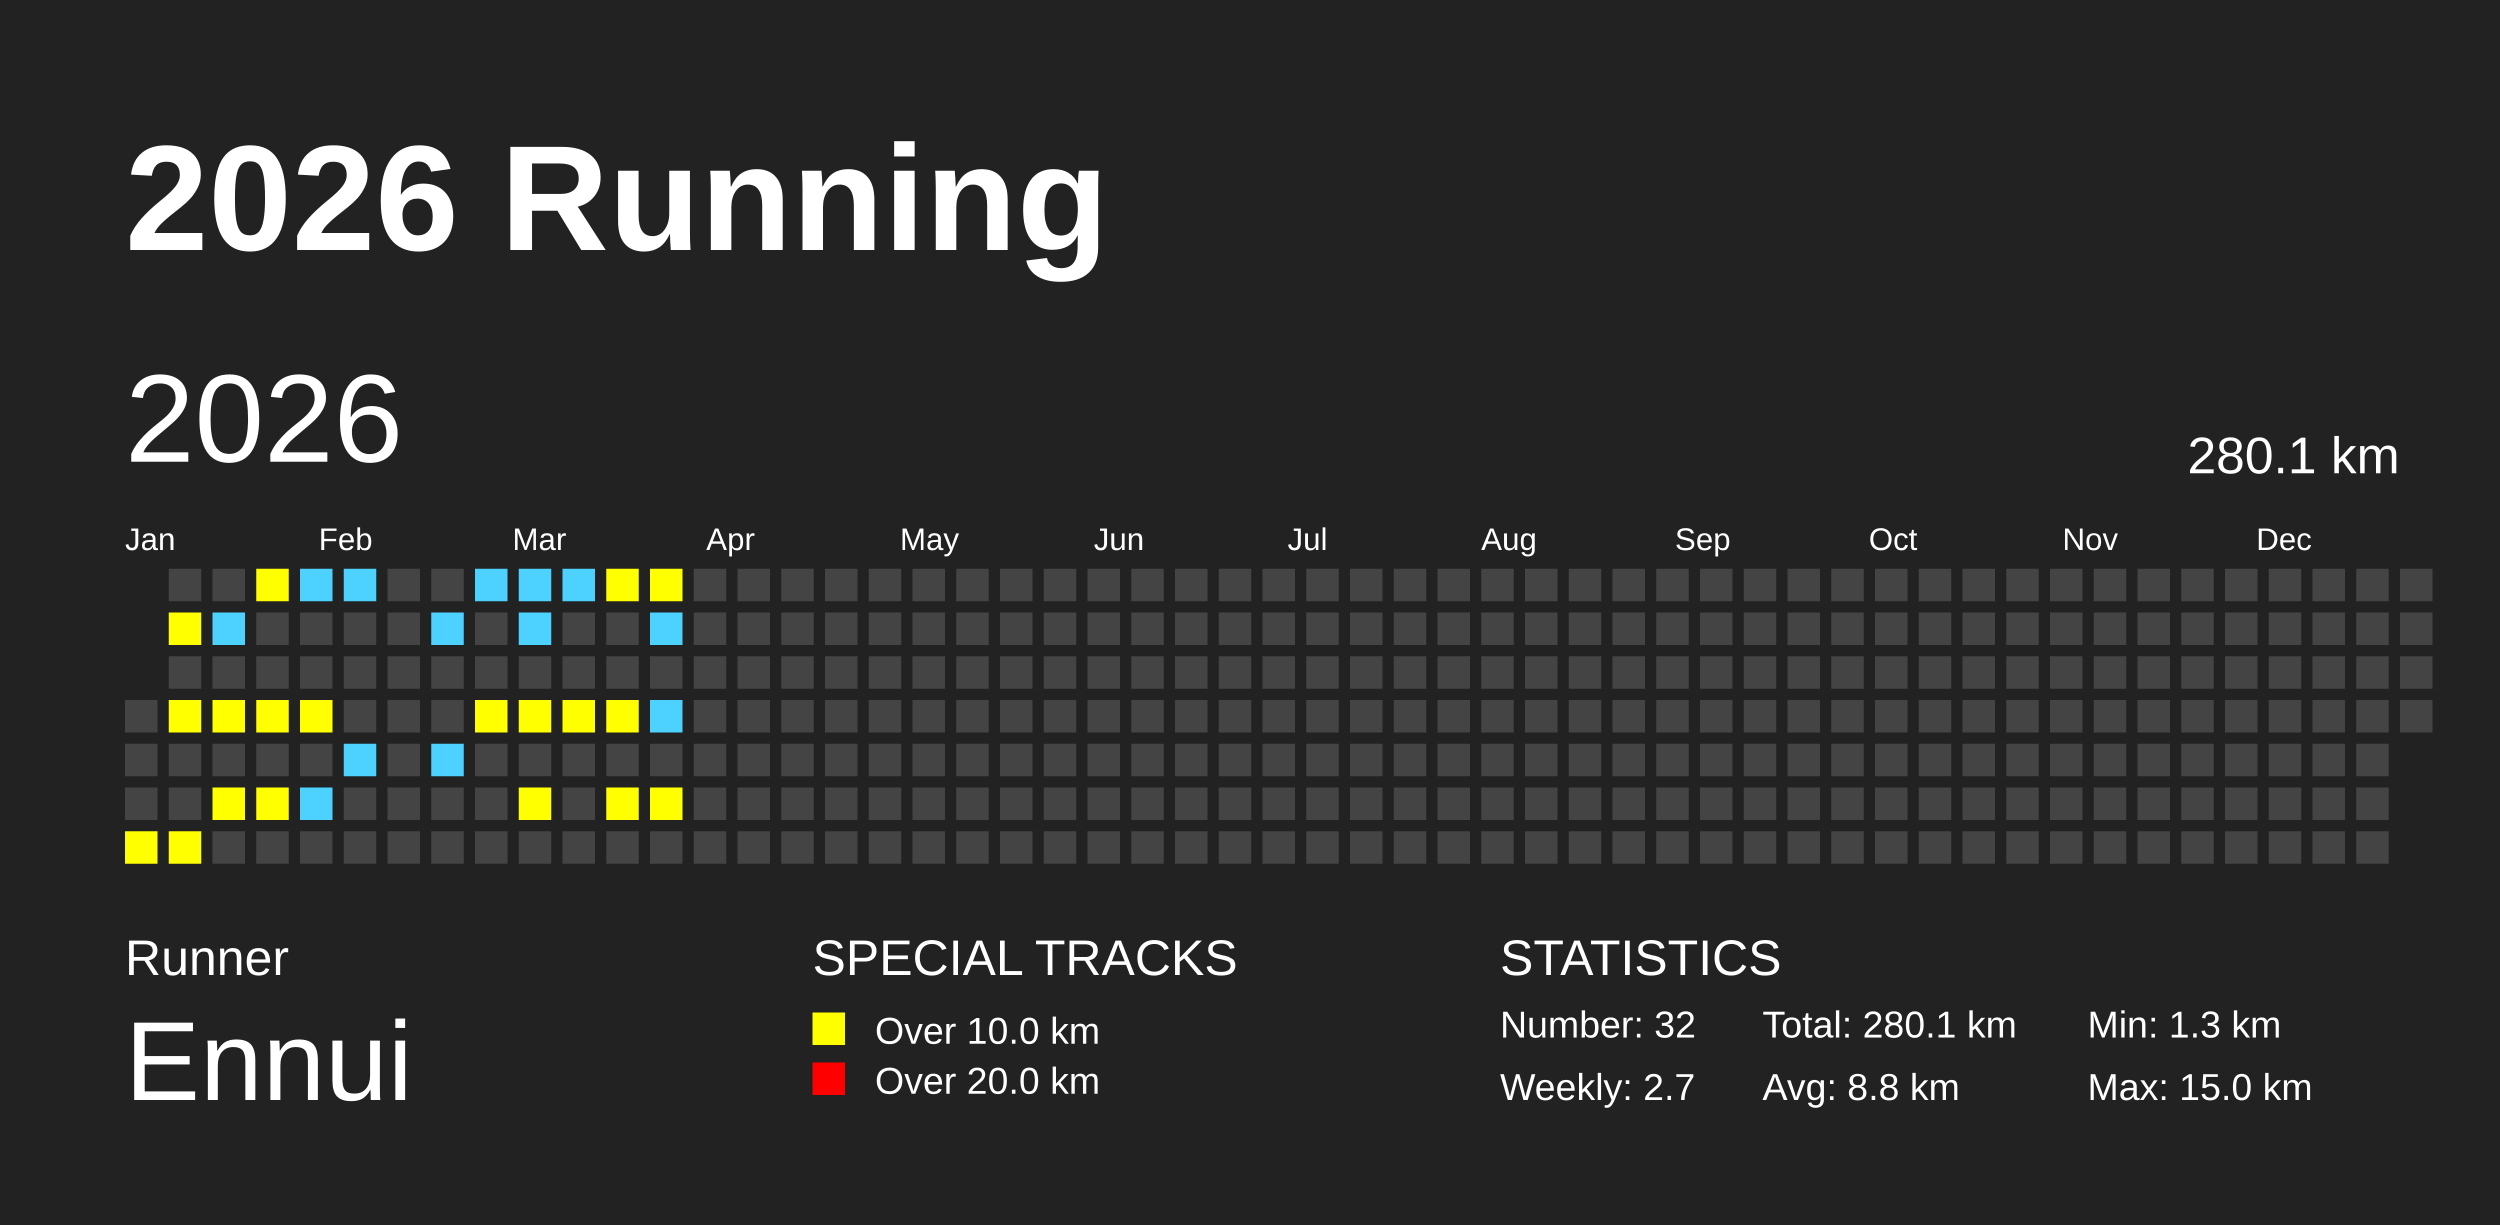
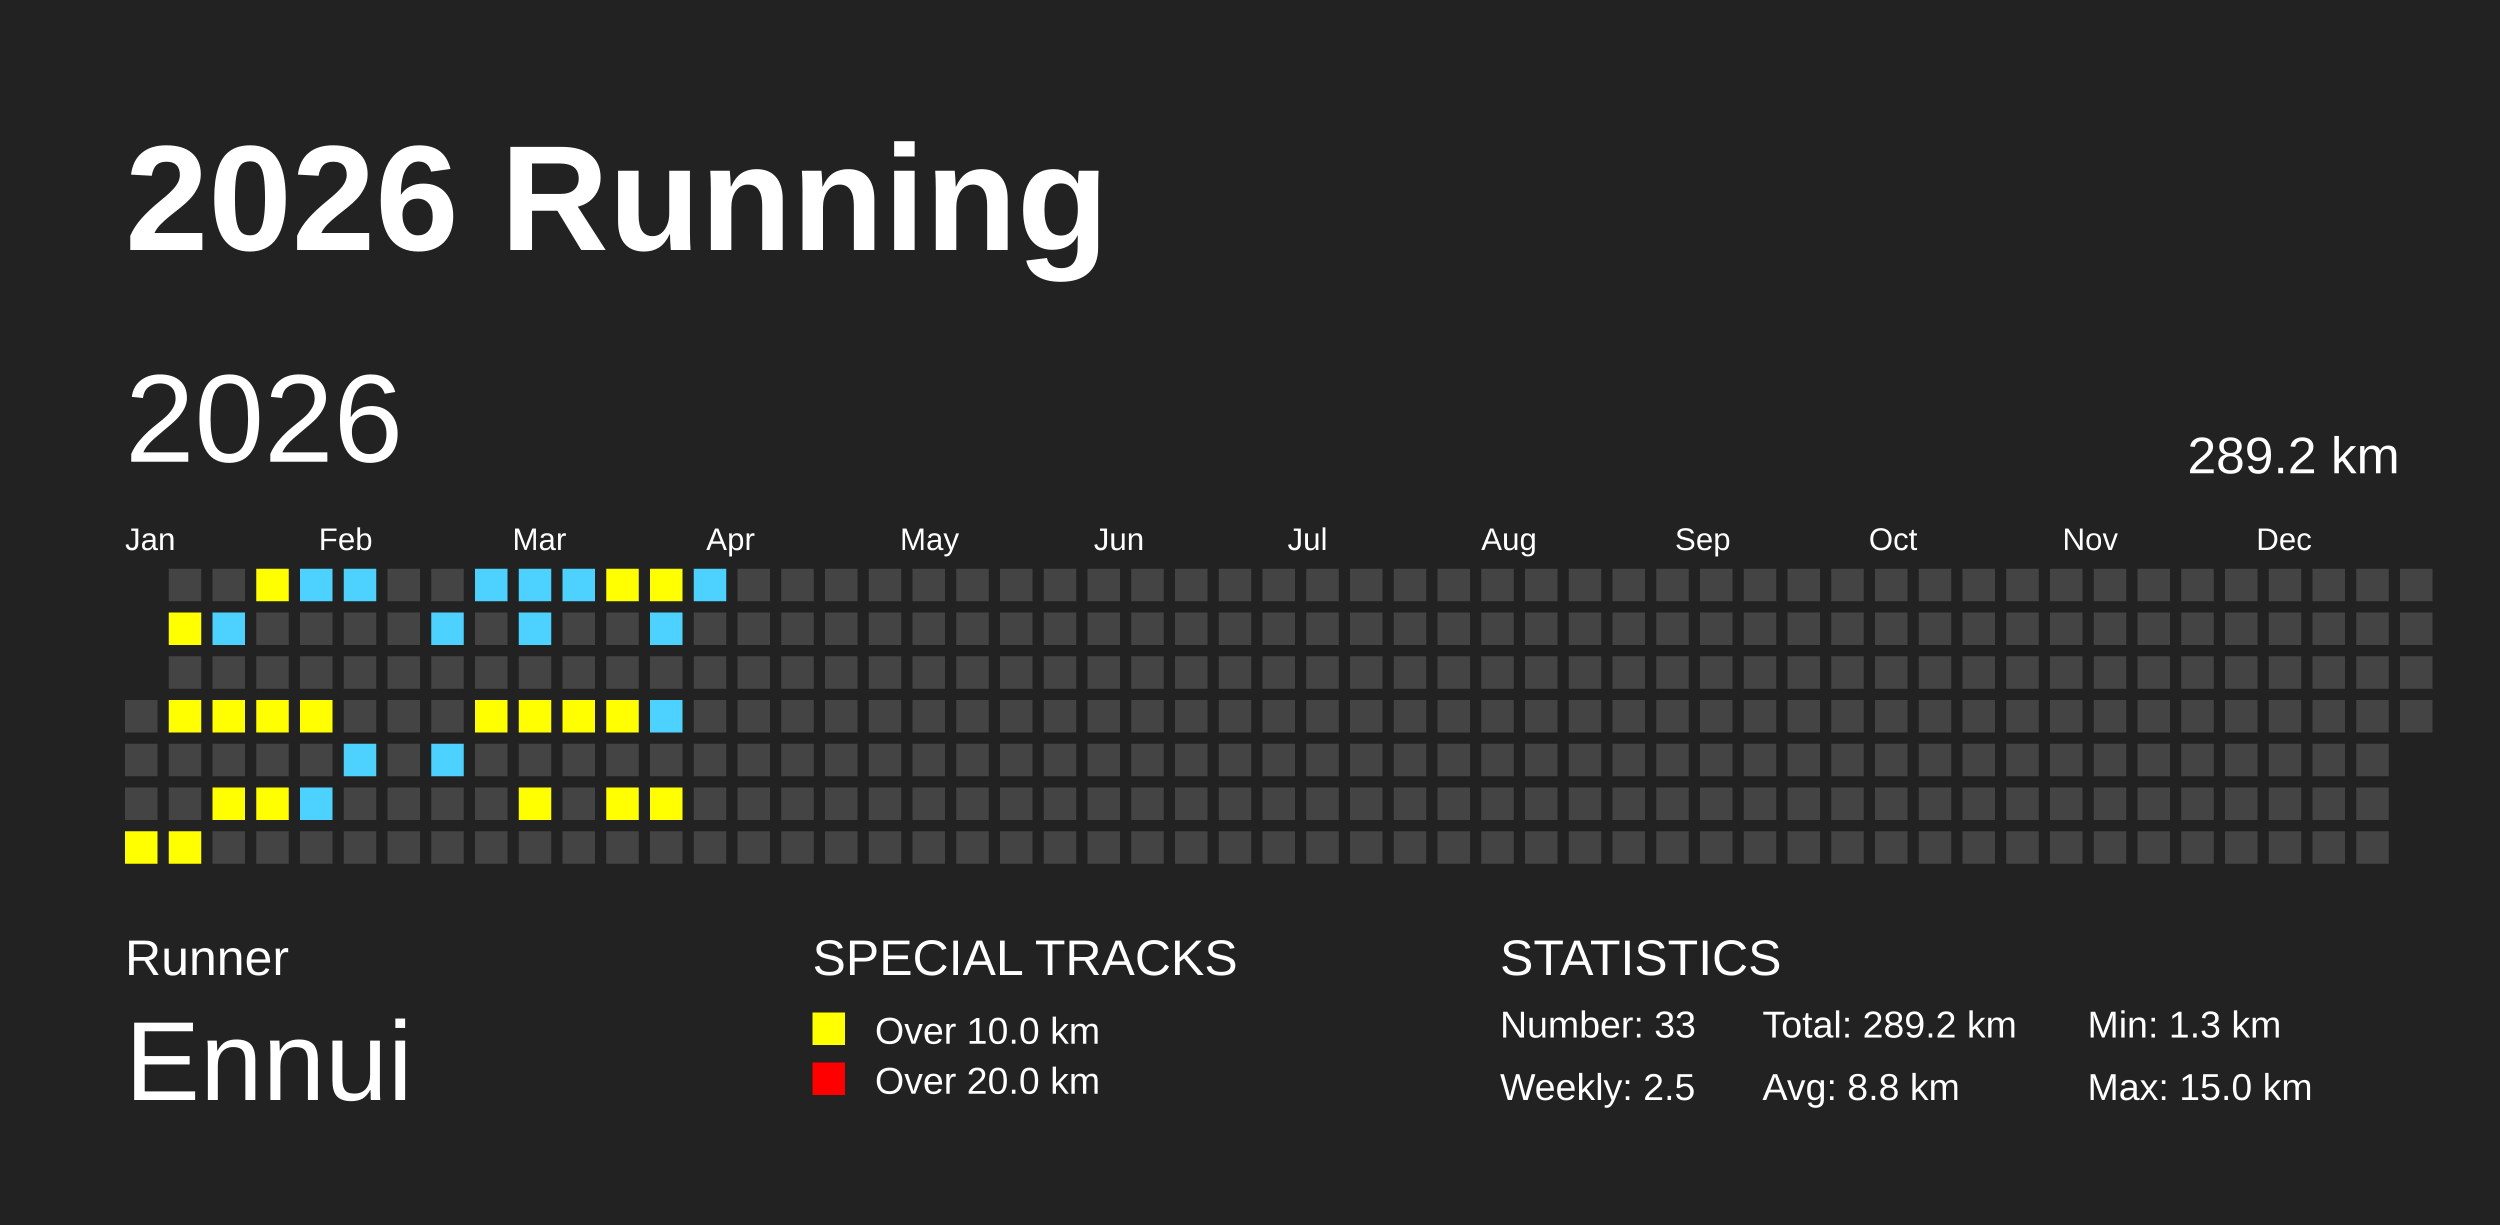
<svg xmlns="http://www.w3.org/2000/svg" baseProfile="full" height="98mm" version="1.1" viewBox="0,0,200,98" width="200mm">
  <defs />
  <rect fill="#222222" height="98" width="200" x="0" y="0" />
  <text fill="#FFFFFF" style="font-size:12px; font-family:Arial; font-weight:bold;" x="10" y="20">2026 Running</text>
  <text fill="#FFFFFF" style="font-size:4px; font-family:Arial" x="10" y="78">Runner</text>
  <text fill="#FFFFFF" style="font-size:9px; font-family:Arial" x="10" y="88">Ennui</text>
  <text fill="#FFFFFF" style="font-size:4px; font-family:Arial" x="65" y="78">SPECIAL TRACKS</text>
  <rect fill="yellow" height="2.6" width="2.6" x="65" y="81" />
  <text fill="#FFFFFF" style="font-size:3px; font-family:Arial" x="70" y="83.5">Over 10.0 km</text>
  <rect fill="red" height="2.6" width="2.6" x="65" y="85" />
  <text fill="#FFFFFF" style="font-size:3px; font-family:Arial" x="70" y="87.5">Over 20.0 km</text>
  <text fill="#FFFFFF" style="font-size:4px; font-family:Arial" x="120" y="78">STATISTICS</text>
-   <text fill="#FFFFFF" style="font-size:3px; font-family:Arial" x="120" y="83">Number: 32</text>
-   <text fill="#FFFFFF" style="font-size:3px; font-family:Arial" x="120" y="88">Weekly: 2.7</text>
-   <text fill="#FFFFFF" style="font-size:3px; font-family:Arial" x="141" y="83">Total: 280.1 km</text>
+   <text fill="#FFFFFF" style="font-size:3px; font-family:Arial" x="120" y="83">Number: 33</text>
+   <text fill="#FFFFFF" style="font-size:3px; font-family:Arial" x="120" y="88">Weekly: 2.5</text>
+   <text fill="#FFFFFF" style="font-size:3px; font-family:Arial" x="141" y="83">Total: 289.2 km</text>
  <text fill="#FFFFFF" style="font-size:3px; font-family:Arial" x="141" y="88">Avg: 8.8 km</text>
  <text fill="#FFFFFF" style="font-size:3px; font-family:Arial" x="167" y="83">Min: 1.3 km</text>
  <text fill="#FFFFFF" style="font-size:3px; font-family:Arial" x="167" y="88">Max: 15.0 km</text>
  <text dominant-baseline="hanging" fill="#FFFFFF" style="font-size:10.0px; font-family:Arial;" x="10" y="30">2026</text>
-   <text dominant-baseline="hanging" fill="#FFFFFF" style="font-size:4.125px; font-family:Arial;" x="175" y="35">280.1 km</text>
+   <text dominant-baseline="hanging" fill="#FFFFFF" style="font-size:4.125px; font-family:Arial;" x="175" y="35">289.2 km</text>
  <text fill="#FFFFFF" style="font-size:2.5px; font-family:Arial" x="10.0" y="44">Jan</text>
  <text fill="#FFFFFF" style="font-size:2.5px; font-family:Arial" x="25.5" y="44">Feb</text>
  <text fill="#FFFFFF" style="font-size:2.5px; font-family:Arial" x="41.0" y="44">Mar</text>
  <text fill="#FFFFFF" style="font-size:2.5px; font-family:Arial" x="56.5" y="44">Apr</text>
  <text fill="#FFFFFF" style="font-size:2.5px; font-family:Arial" x="72.0" y="44">May</text>
  <text fill="#FFFFFF" style="font-size:2.5px; font-family:Arial" x="87.5" y="44">Jun</text>
  <text fill="#FFFFFF" style="font-size:2.5px; font-family:Arial" x="103.0" y="44">Jul</text>
  <text fill="#FFFFFF" style="font-size:2.5px; font-family:Arial" x="118.5" y="44">Aug</text>
  <text fill="#FFFFFF" style="font-size:2.5px; font-family:Arial" x="134.0" y="44">Sep</text>
  <text fill="#FFFFFF" style="font-size:2.5px; font-family:Arial" x="149.5" y="44">Oct</text>
  <text fill="#FFFFFF" style="font-size:2.5px; font-family:Arial" x="165.0" y="44">Nov</text>
  <text fill="#FFFFFF" style="font-size:2.5px; font-family:Arial" x="180.5" y="44">Dec</text>
  <rect fill="#444444" height="2.6" width="2.6" x="10.0" y="56.0" />
  <rect fill="#444444" height="2.6" width="2.6" x="10.0" y="59.5" />
  <rect fill="#444444" height="2.6" width="2.6" x="10.0" y="63.0" />
  <rect fill="yellow" height="2.6" width="2.6" x="10.0" y="66.5" />
  <rect fill="#444444" height="2.6" width="2.6" x="13.5" y="45.5" />
  <rect fill="yellow" height="2.6" width="2.6" x="13.5" y="49.0" />
  <rect fill="#444444" height="2.6" width="2.6" x="13.5" y="52.5" />
  <rect fill="yellow" height="2.6" width="2.6" x="13.5" y="56.0" />
  <rect fill="#444444" height="2.6" width="2.6" x="13.5" y="59.5" />
  <rect fill="#444444" height="2.6" width="2.6" x="13.5" y="63.0" />
  <rect fill="yellow" height="2.6" width="2.6" x="13.5" y="66.5" />
  <rect fill="#444444" height="2.6" width="2.6" x="17.0" y="45.5" />
  <rect fill="#4DD2FF" height="2.6" width="2.6" x="17.0" y="49.0" />
  <rect fill="#444444" height="2.6" width="2.6" x="17.0" y="52.5" />
  <rect fill="yellow" height="2.6" width="2.6" x="17.0" y="56.0" />
  <rect fill="#444444" height="2.6" width="2.6" x="17.0" y="59.5" />
  <rect fill="yellow" height="2.6" width="2.6" x="17.0" y="63.0" />
  <rect fill="#444444" height="2.6" width="2.6" x="17.0" y="66.5" />
  <rect fill="yellow" height="2.6" width="2.6" x="20.5" y="45.5" />
  <rect fill="#444444" height="2.6" width="2.6" x="20.5" y="49.0" />
  <rect fill="#444444" height="2.6" width="2.6" x="20.5" y="52.5" />
  <rect fill="yellow" height="2.6" width="2.6" x="20.5" y="56.0" />
  <rect fill="#444444" height="2.6" width="2.6" x="20.5" y="59.5" />
  <rect fill="yellow" height="2.6" width="2.6" x="20.5" y="63.0" />
  <rect fill="#444444" height="2.6" width="2.6" x="20.5" y="66.5" />
  <rect fill="#4DD2FF" height="2.6" width="2.6" x="24.0" y="45.5" />
  <rect fill="#444444" height="2.6" width="2.6" x="24.0" y="49.0" />
  <rect fill="#444444" height="2.6" width="2.6" x="24.0" y="52.5" />
  <rect fill="yellow" height="2.6" width="2.6" x="24.0" y="56.0" />
  <rect fill="#444444" height="2.6" width="2.6" x="24.0" y="59.5" />
  <rect fill="#4DD2FF" height="2.6" width="2.6" x="24.0" y="63.0" />
  <rect fill="#444444" height="2.6" width="2.6" x="24.0" y="66.5" />
  <rect fill="#4DD2FF" height="2.6" width="2.6" x="27.5" y="45.5" />
  <rect fill="#444444" height="2.6" width="2.6" x="27.5" y="49.0" />
  <rect fill="#444444" height="2.6" width="2.6" x="27.5" y="52.5" />
  <rect fill="#444444" height="2.6" width="2.6" x="27.5" y="56.0" />
  <rect fill="#4DD2FF" height="2.6" width="2.6" x="27.5" y="59.5" />
  <rect fill="#444444" height="2.6" width="2.6" x="27.5" y="63.0" />
  <rect fill="#444444" height="2.6" width="2.6" x="27.5" y="66.5" />
  <rect fill="#444444" height="2.6" width="2.6" x="31.0" y="45.5" />
  <rect fill="#444444" height="2.6" width="2.6" x="31.0" y="49.0" />
  <rect fill="#444444" height="2.6" width="2.6" x="31.0" y="52.5" />
  <rect fill="#444444" height="2.6" width="2.6" x="31.0" y="56.0" />
  <rect fill="#444444" height="2.6" width="2.6" x="31.0" y="59.5" />
  <rect fill="#444444" height="2.6" width="2.6" x="31.0" y="63.0" />
  <rect fill="#444444" height="2.6" width="2.6" x="31.0" y="66.5" />
  <rect fill="#444444" height="2.6" width="2.6" x="34.5" y="45.5" />
  <rect fill="#4DD2FF" height="2.6" width="2.6" x="34.5" y="49.0" />
  <rect fill="#444444" height="2.6" width="2.6" x="34.5" y="52.5" />
  <rect fill="#444444" height="2.6" width="2.6" x="34.5" y="56.0" />
  <rect fill="#4DD2FF" height="2.6" width="2.6" x="34.5" y="59.5" />
  <rect fill="#444444" height="2.6" width="2.6" x="34.5" y="63.0" />
  <rect fill="#444444" height="2.6" width="2.6" x="34.5" y="66.5" />
  <rect fill="#4DD2FF" height="2.6" width="2.6" x="38.0" y="45.5" />
  <rect fill="#444444" height="2.6" width="2.6" x="38.0" y="49.0" />
  <rect fill="#444444" height="2.6" width="2.6" x="38.0" y="52.5" />
  <rect fill="yellow" height="2.6" width="2.6" x="38.0" y="56.0" />
  <rect fill="#444444" height="2.6" width="2.6" x="38.0" y="59.5" />
  <rect fill="#444444" height="2.6" width="2.6" x="38.0" y="63.0" />
  <rect fill="#444444" height="2.6" width="2.6" x="38.0" y="66.5" />
  <rect fill="#4DD2FF" height="2.6" width="2.6" x="41.5" y="45.5" />
  <rect fill="#4DD2FF" height="2.6" width="2.6" x="41.5" y="49.0" />
  <rect fill="#444444" height="2.6" width="2.6" x="41.5" y="52.5" />
  <rect fill="yellow" height="2.6" width="2.6" x="41.5" y="56.0" />
  <rect fill="#444444" height="2.6" width="2.6" x="41.5" y="59.5" />
  <rect fill="yellow" height="2.6" width="2.6" x="41.5" y="63.0" />
  <rect fill="#444444" height="2.6" width="2.6" x="41.5" y="66.5" />
  <rect fill="#4DD2FF" height="2.6" width="2.6" x="45.0" y="45.5" />
  <rect fill="#444444" height="2.6" width="2.6" x="45.0" y="49.0" />
  <rect fill="#444444" height="2.6" width="2.6" x="45.0" y="52.5" />
  <rect fill="yellow" height="2.6" width="2.6" x="45.0" y="56.0" />
  <rect fill="#444444" height="2.6" width="2.6" x="45.0" y="59.5" />
  <rect fill="#444444" height="2.6" width="2.6" x="45.0" y="63.0" />
  <rect fill="#444444" height="2.6" width="2.6" x="45.0" y="66.5" />
  <rect fill="yellow" height="2.6" width="2.6" x="48.5" y="45.5" />
  <rect fill="#444444" height="2.6" width="2.6" x="48.5" y="49.0" />
  <rect fill="#444444" height="2.6" width="2.6" x="48.5" y="52.5" />
  <rect fill="yellow" height="2.6" width="2.6" x="48.5" y="56.0" />
  <rect fill="#444444" height="2.6" width="2.6" x="48.5" y="59.5" />
  <rect fill="yellow" height="2.6" width="2.6" x="48.5" y="63.0" />
  <rect fill="#444444" height="2.6" width="2.6" x="48.5" y="66.5" />
  <rect fill="yellow" height="2.6" width="2.6" x="52.0" y="45.5" />
  <rect fill="#4DD2FF" height="2.6" width="2.6" x="52.0" y="49.0" />
  <rect fill="#444444" height="2.6" width="2.6" x="52.0" y="52.5" />
  <rect fill="#4DD2FF" height="2.6" width="2.6" x="52.0" y="56.0" />
  <rect fill="#444444" height="2.6" width="2.6" x="52.0" y="59.5" />
  <rect fill="yellow" height="2.6" width="2.6" x="52.0" y="63.0" />
  <rect fill="#444444" height="2.6" width="2.6" x="52.0" y="66.5" />
-   <rect fill="#444444" height="2.6" width="2.6" x="55.5" y="45.5" />
+   <rect fill="#4DD2FF" height="2.6" width="2.6" x="55.5" y="45.5" />
  <rect fill="#444444" height="2.6" width="2.6" x="55.5" y="49.0" />
  <rect fill="#444444" height="2.6" width="2.6" x="55.5" y="52.5" />
  <rect fill="#444444" height="2.6" width="2.6" x="55.5" y="56.0" />
  <rect fill="#444444" height="2.6" width="2.6" x="55.5" y="59.5" />
  <rect fill="#444444" height="2.6" width="2.6" x="55.5" y="63.0" />
  <rect fill="#444444" height="2.6" width="2.6" x="55.5" y="66.5" />
  <rect fill="#444444" height="2.6" width="2.6" x="59.0" y="45.5" />
  <rect fill="#444444" height="2.6" width="2.6" x="59.0" y="49.0" />
  <rect fill="#444444" height="2.6" width="2.6" x="59.0" y="52.5" />
  <rect fill="#444444" height="2.6" width="2.6" x="59.0" y="56.0" />
  <rect fill="#444444" height="2.6" width="2.6" x="59.0" y="59.5" />
  <rect fill="#444444" height="2.6" width="2.6" x="59.0" y="63.0" />
  <rect fill="#444444" height="2.6" width="2.6" x="59.0" y="66.5" />
  <rect fill="#444444" height="2.6" width="2.6" x="62.5" y="45.5" />
  <rect fill="#444444" height="2.6" width="2.6" x="62.5" y="49.0" />
  <rect fill="#444444" height="2.6" width="2.6" x="62.5" y="52.5" />
  <rect fill="#444444" height="2.6" width="2.6" x="62.5" y="56.0" />
  <rect fill="#444444" height="2.6" width="2.6" x="62.5" y="59.5" />
  <rect fill="#444444" height="2.6" width="2.6" x="62.5" y="63.0" />
  <rect fill="#444444" height="2.6" width="2.6" x="62.5" y="66.5" />
  <rect fill="#444444" height="2.6" width="2.6" x="66.0" y="45.5" />
  <rect fill="#444444" height="2.6" width="2.6" x="66.0" y="49.0" />
  <rect fill="#444444" height="2.6" width="2.6" x="66.0" y="52.5" />
  <rect fill="#444444" height="2.6" width="2.6" x="66.0" y="56.0" />
  <rect fill="#444444" height="2.6" width="2.6" x="66.0" y="59.5" />
  <rect fill="#444444" height="2.6" width="2.6" x="66.0" y="63.0" />
  <rect fill="#444444" height="2.6" width="2.6" x="66.0" y="66.5" />
  <rect fill="#444444" height="2.6" width="2.6" x="69.5" y="45.5" />
  <rect fill="#444444" height="2.6" width="2.6" x="69.5" y="49.0" />
  <rect fill="#444444" height="2.6" width="2.6" x="69.5" y="52.5" />
  <rect fill="#444444" height="2.6" width="2.6" x="69.5" y="56.0" />
  <rect fill="#444444" height="2.6" width="2.6" x="69.5" y="59.5" />
  <rect fill="#444444" height="2.6" width="2.6" x="69.5" y="63.0" />
  <rect fill="#444444" height="2.6" width="2.6" x="69.5" y="66.5" />
  <rect fill="#444444" height="2.6" width="2.6" x="73.0" y="45.5" />
  <rect fill="#444444" height="2.6" width="2.6" x="73.0" y="49.0" />
  <rect fill="#444444" height="2.6" width="2.6" x="73.0" y="52.5" />
  <rect fill="#444444" height="2.6" width="2.6" x="73.0" y="56.0" />
  <rect fill="#444444" height="2.6" width="2.6" x="73.0" y="59.5" />
  <rect fill="#444444" height="2.6" width="2.6" x="73.0" y="63.0" />
  <rect fill="#444444" height="2.6" width="2.6" x="73.0" y="66.5" />
  <rect fill="#444444" height="2.6" width="2.6" x="76.5" y="45.5" />
  <rect fill="#444444" height="2.6" width="2.6" x="76.5" y="49.0" />
  <rect fill="#444444" height="2.6" width="2.6" x="76.5" y="52.5" />
  <rect fill="#444444" height="2.6" width="2.6" x="76.5" y="56.0" />
  <rect fill="#444444" height="2.6" width="2.6" x="76.5" y="59.5" />
  <rect fill="#444444" height="2.6" width="2.6" x="76.5" y="63.0" />
  <rect fill="#444444" height="2.6" width="2.6" x="76.5" y="66.5" />
  <rect fill="#444444" height="2.6" width="2.6" x="80.0" y="45.5" />
  <rect fill="#444444" height="2.6" width="2.6" x="80.0" y="49.0" />
  <rect fill="#444444" height="2.6" width="2.6" x="80.0" y="52.5" />
  <rect fill="#444444" height="2.6" width="2.6" x="80.0" y="56.0" />
  <rect fill="#444444" height="2.6" width="2.6" x="80.0" y="59.5" />
  <rect fill="#444444" height="2.6" width="2.6" x="80.0" y="63.0" />
  <rect fill="#444444" height="2.6" width="2.6" x="80.0" y="66.5" />
  <rect fill="#444444" height="2.6" width="2.6" x="83.5" y="45.5" />
  <rect fill="#444444" height="2.6" width="2.6" x="83.5" y="49.0" />
  <rect fill="#444444" height="2.6" width="2.6" x="83.5" y="52.5" />
  <rect fill="#444444" height="2.6" width="2.6" x="83.5" y="56.0" />
  <rect fill="#444444" height="2.6" width="2.6" x="83.5" y="59.5" />
  <rect fill="#444444" height="2.6" width="2.6" x="83.5" y="63.0" />
  <rect fill="#444444" height="2.6" width="2.6" x="83.5" y="66.5" />
  <rect fill="#444444" height="2.6" width="2.6" x="87.0" y="45.5" />
  <rect fill="#444444" height="2.6" width="2.6" x="87.0" y="49.0" />
  <rect fill="#444444" height="2.6" width="2.6" x="87.0" y="52.5" />
  <rect fill="#444444" height="2.6" width="2.6" x="87.0" y="56.0" />
  <rect fill="#444444" height="2.6" width="2.6" x="87.0" y="59.5" />
  <rect fill="#444444" height="2.6" width="2.6" x="87.0" y="63.0" />
  <rect fill="#444444" height="2.6" width="2.6" x="87.0" y="66.5" />
  <rect fill="#444444" height="2.6" width="2.6" x="90.5" y="45.5" />
  <rect fill="#444444" height="2.6" width="2.6" x="90.5" y="49.0" />
  <rect fill="#444444" height="2.6" width="2.6" x="90.5" y="52.5" />
  <rect fill="#444444" height="2.6" width="2.6" x="90.5" y="56.0" />
  <rect fill="#444444" height="2.6" width="2.6" x="90.5" y="59.5" />
  <rect fill="#444444" height="2.6" width="2.6" x="90.5" y="63.0" />
  <rect fill="#444444" height="2.6" width="2.6" x="90.5" y="66.5" />
  <rect fill="#444444" height="2.6" width="2.6" x="94.0" y="45.5" />
  <rect fill="#444444" height="2.6" width="2.6" x="94.0" y="49.0" />
  <rect fill="#444444" height="2.6" width="2.6" x="94.0" y="52.5" />
  <rect fill="#444444" height="2.6" width="2.6" x="94.0" y="56.0" />
  <rect fill="#444444" height="2.6" width="2.6" x="94.0" y="59.5" />
  <rect fill="#444444" height="2.6" width="2.6" x="94.0" y="63.0" />
  <rect fill="#444444" height="2.6" width="2.6" x="94.0" y="66.5" />
  <rect fill="#444444" height="2.6" width="2.6" x="97.5" y="45.5" />
  <rect fill="#444444" height="2.6" width="2.6" x="97.5" y="49.0" />
  <rect fill="#444444" height="2.6" width="2.6" x="97.5" y="52.5" />
  <rect fill="#444444" height="2.6" width="2.6" x="97.5" y="56.0" />
  <rect fill="#444444" height="2.6" width="2.6" x="97.5" y="59.5" />
  <rect fill="#444444" height="2.6" width="2.6" x="97.5" y="63.0" />
  <rect fill="#444444" height="2.6" width="2.6" x="97.5" y="66.5" />
  <rect fill="#444444" height="2.6" width="2.6" x="101.0" y="45.5" />
  <rect fill="#444444" height="2.6" width="2.6" x="101.0" y="49.0" />
  <rect fill="#444444" height="2.6" width="2.6" x="101.0" y="52.5" />
  <rect fill="#444444" height="2.6" width="2.6" x="101.0" y="56.0" />
  <rect fill="#444444" height="2.6" width="2.6" x="101.0" y="59.5" />
  <rect fill="#444444" height="2.6" width="2.6" x="101.0" y="63.0" />
  <rect fill="#444444" height="2.6" width="2.6" x="101.0" y="66.5" />
  <rect fill="#444444" height="2.6" width="2.6" x="104.5" y="45.5" />
  <rect fill="#444444" height="2.6" width="2.6" x="104.5" y="49.0" />
  <rect fill="#444444" height="2.6" width="2.6" x="104.5" y="52.5" />
  <rect fill="#444444" height="2.6" width="2.6" x="104.5" y="56.0" />
  <rect fill="#444444" height="2.6" width="2.6" x="104.5" y="59.5" />
  <rect fill="#444444" height="2.6" width="2.6" x="104.5" y="63.0" />
  <rect fill="#444444" height="2.6" width="2.6" x="104.5" y="66.5" />
  <rect fill="#444444" height="2.6" width="2.6" x="108.0" y="45.5" />
  <rect fill="#444444" height="2.6" width="2.6" x="108.0" y="49.0" />
  <rect fill="#444444" height="2.6" width="2.6" x="108.0" y="52.5" />
  <rect fill="#444444" height="2.6" width="2.6" x="108.0" y="56.0" />
  <rect fill="#444444" height="2.6" width="2.6" x="108.0" y="59.5" />
  <rect fill="#444444" height="2.6" width="2.6" x="108.0" y="63.0" />
  <rect fill="#444444" height="2.6" width="2.6" x="108.0" y="66.5" />
  <rect fill="#444444" height="2.6" width="2.6" x="111.5" y="45.5" />
  <rect fill="#444444" height="2.6" width="2.6" x="111.5" y="49.0" />
  <rect fill="#444444" height="2.6" width="2.6" x="111.5" y="52.5" />
  <rect fill="#444444" height="2.6" width="2.6" x="111.5" y="56.0" />
  <rect fill="#444444" height="2.6" width="2.6" x="111.5" y="59.5" />
  <rect fill="#444444" height="2.6" width="2.6" x="111.5" y="63.0" />
  <rect fill="#444444" height="2.6" width="2.6" x="111.5" y="66.5" />
  <rect fill="#444444" height="2.6" width="2.6" x="115.0" y="45.5" />
  <rect fill="#444444" height="2.6" width="2.6" x="115.0" y="49.0" />
  <rect fill="#444444" height="2.6" width="2.6" x="115.0" y="52.5" />
  <rect fill="#444444" height="2.6" width="2.6" x="115.0" y="56.0" />
  <rect fill="#444444" height="2.6" width="2.6" x="115.0" y="59.5" />
  <rect fill="#444444" height="2.6" width="2.6" x="115.0" y="63.0" />
  <rect fill="#444444" height="2.6" width="2.6" x="115.0" y="66.5" />
  <rect fill="#444444" height="2.6" width="2.6" x="118.5" y="45.5" />
  <rect fill="#444444" height="2.6" width="2.6" x="118.5" y="49.0" />
  <rect fill="#444444" height="2.6" width="2.6" x="118.5" y="52.5" />
  <rect fill="#444444" height="2.6" width="2.6" x="118.5" y="56.0" />
  <rect fill="#444444" height="2.6" width="2.6" x="118.5" y="59.5" />
  <rect fill="#444444" height="2.6" width="2.6" x="118.5" y="63.0" />
  <rect fill="#444444" height="2.6" width="2.6" x="118.5" y="66.5" />
  <rect fill="#444444" height="2.6" width="2.6" x="122.0" y="45.5" />
  <rect fill="#444444" height="2.6" width="2.6" x="122.0" y="49.0" />
  <rect fill="#444444" height="2.6" width="2.6" x="122.0" y="52.5" />
  <rect fill="#444444" height="2.6" width="2.6" x="122.0" y="56.0" />
  <rect fill="#444444" height="2.6" width="2.6" x="122.0" y="59.5" />
  <rect fill="#444444" height="2.6" width="2.6" x="122.0" y="63.0" />
  <rect fill="#444444" height="2.6" width="2.6" x="122.0" y="66.5" />
  <rect fill="#444444" height="2.6" width="2.6" x="125.5" y="45.5" />
  <rect fill="#444444" height="2.6" width="2.6" x="125.5" y="49.0" />
  <rect fill="#444444" height="2.6" width="2.6" x="125.5" y="52.5" />
  <rect fill="#444444" height="2.6" width="2.6" x="125.5" y="56.0" />
  <rect fill="#444444" height="2.6" width="2.6" x="125.5" y="59.5" />
  <rect fill="#444444" height="2.6" width="2.6" x="125.5" y="63.0" />
  <rect fill="#444444" height="2.6" width="2.6" x="125.5" y="66.5" />
  <rect fill="#444444" height="2.6" width="2.6" x="129.0" y="45.5" />
  <rect fill="#444444" height="2.6" width="2.6" x="129.0" y="49.0" />
  <rect fill="#444444" height="2.6" width="2.6" x="129.0" y="52.5" />
  <rect fill="#444444" height="2.6" width="2.6" x="129.0" y="56.0" />
  <rect fill="#444444" height="2.6" width="2.6" x="129.0" y="59.5" />
  <rect fill="#444444" height="2.6" width="2.6" x="129.0" y="63.0" />
  <rect fill="#444444" height="2.6" width="2.6" x="129.0" y="66.5" />
  <rect fill="#444444" height="2.6" width="2.6" x="132.5" y="45.5" />
  <rect fill="#444444" height="2.6" width="2.6" x="132.5" y="49.0" />
  <rect fill="#444444" height="2.6" width="2.6" x="132.5" y="52.5" />
  <rect fill="#444444" height="2.6" width="2.6" x="132.5" y="56.0" />
  <rect fill="#444444" height="2.6" width="2.6" x="132.5" y="59.5" />
  <rect fill="#444444" height="2.6" width="2.6" x="132.5" y="63.0" />
  <rect fill="#444444" height="2.6" width="2.6" x="132.5" y="66.5" />
  <rect fill="#444444" height="2.6" width="2.6" x="136.0" y="45.5" />
  <rect fill="#444444" height="2.6" width="2.6" x="136.0" y="49.0" />
  <rect fill="#444444" height="2.6" width="2.6" x="136.0" y="52.5" />
  <rect fill="#444444" height="2.6" width="2.6" x="136.0" y="56.0" />
  <rect fill="#444444" height="2.6" width="2.6" x="136.0" y="59.5" />
  <rect fill="#444444" height="2.6" width="2.6" x="136.0" y="63.0" />
  <rect fill="#444444" height="2.6" width="2.6" x="136.0" y="66.5" />
  <rect fill="#444444" height="2.6" width="2.6" x="139.5" y="45.5" />
  <rect fill="#444444" height="2.6" width="2.6" x="139.5" y="49.0" />
  <rect fill="#444444" height="2.6" width="2.6" x="139.5" y="52.5" />
  <rect fill="#444444" height="2.6" width="2.6" x="139.5" y="56.0" />
  <rect fill="#444444" height="2.6" width="2.6" x="139.5" y="59.5" />
  <rect fill="#444444" height="2.6" width="2.6" x="139.5" y="63.0" />
  <rect fill="#444444" height="2.6" width="2.6" x="139.5" y="66.5" />
  <rect fill="#444444" height="2.6" width="2.6" x="143.0" y="45.5" />
  <rect fill="#444444" height="2.6" width="2.6" x="143.0" y="49.0" />
  <rect fill="#444444" height="2.6" width="2.6" x="143.0" y="52.5" />
  <rect fill="#444444" height="2.6" width="2.6" x="143.0" y="56.0" />
  <rect fill="#444444" height="2.6" width="2.6" x="143.0" y="59.5" />
  <rect fill="#444444" height="2.6" width="2.6" x="143.0" y="63.0" />
  <rect fill="#444444" height="2.6" width="2.6" x="143.0" y="66.5" />
  <rect fill="#444444" height="2.6" width="2.6" x="146.5" y="45.5" />
  <rect fill="#444444" height="2.6" width="2.6" x="146.5" y="49.0" />
  <rect fill="#444444" height="2.6" width="2.6" x="146.5" y="52.5" />
  <rect fill="#444444" height="2.6" width="2.6" x="146.5" y="56.0" />
  <rect fill="#444444" height="2.6" width="2.6" x="146.5" y="59.5" />
  <rect fill="#444444" height="2.6" width="2.6" x="146.5" y="63.0" />
  <rect fill="#444444" height="2.6" width="2.6" x="146.5" y="66.5" />
  <rect fill="#444444" height="2.6" width="2.6" x="150.0" y="45.5" />
  <rect fill="#444444" height="2.6" width="2.6" x="150.0" y="49.0" />
  <rect fill="#444444" height="2.6" width="2.6" x="150.0" y="52.5" />
  <rect fill="#444444" height="2.6" width="2.6" x="150.0" y="56.0" />
  <rect fill="#444444" height="2.6" width="2.6" x="150.0" y="59.5" />
  <rect fill="#444444" height="2.6" width="2.6" x="150.0" y="63.0" />
  <rect fill="#444444" height="2.6" width="2.6" x="150.0" y="66.5" />
  <rect fill="#444444" height="2.6" width="2.6" x="153.5" y="45.5" />
  <rect fill="#444444" height="2.6" width="2.6" x="153.5" y="49.0" />
  <rect fill="#444444" height="2.6" width="2.6" x="153.5" y="52.5" />
  <rect fill="#444444" height="2.6" width="2.6" x="153.5" y="56.0" />
  <rect fill="#444444" height="2.6" width="2.6" x="153.5" y="59.5" />
  <rect fill="#444444" height="2.6" width="2.6" x="153.5" y="63.0" />
  <rect fill="#444444" height="2.6" width="2.6" x="153.5" y="66.5" />
  <rect fill="#444444" height="2.6" width="2.6" x="157.0" y="45.5" />
  <rect fill="#444444" height="2.6" width="2.6" x="157.0" y="49.0" />
  <rect fill="#444444" height="2.6" width="2.6" x="157.0" y="52.5" />
  <rect fill="#444444" height="2.6" width="2.6" x="157.0" y="56.0" />
  <rect fill="#444444" height="2.6" width="2.6" x="157.0" y="59.5" />
  <rect fill="#444444" height="2.6" width="2.6" x="157.0" y="63.0" />
  <rect fill="#444444" height="2.6" width="2.6" x="157.0" y="66.5" />
  <rect fill="#444444" height="2.6" width="2.6" x="160.5" y="45.5" />
  <rect fill="#444444" height="2.6" width="2.6" x="160.5" y="49.0" />
  <rect fill="#444444" height="2.6" width="2.6" x="160.5" y="52.5" />
  <rect fill="#444444" height="2.6" width="2.6" x="160.5" y="56.0" />
  <rect fill="#444444" height="2.6" width="2.6" x="160.5" y="59.5" />
  <rect fill="#444444" height="2.6" width="2.6" x="160.5" y="63.0" />
  <rect fill="#444444" height="2.6" width="2.6" x="160.5" y="66.5" />
  <rect fill="#444444" height="2.6" width="2.6" x="164.0" y="45.5" />
  <rect fill="#444444" height="2.6" width="2.6" x="164.0" y="49.0" />
  <rect fill="#444444" height="2.6" width="2.6" x="164.0" y="52.5" />
  <rect fill="#444444" height="2.6" width="2.6" x="164.0" y="56.0" />
  <rect fill="#444444" height="2.6" width="2.6" x="164.0" y="59.5" />
  <rect fill="#444444" height="2.6" width="2.6" x="164.0" y="63.0" />
  <rect fill="#444444" height="2.6" width="2.6" x="164.0" y="66.5" />
  <rect fill="#444444" height="2.6" width="2.6" x="167.5" y="45.5" />
  <rect fill="#444444" height="2.6" width="2.6" x="167.5" y="49.0" />
  <rect fill="#444444" height="2.6" width="2.6" x="167.5" y="52.5" />
  <rect fill="#444444" height="2.6" width="2.6" x="167.5" y="56.0" />
  <rect fill="#444444" height="2.6" width="2.6" x="167.5" y="59.5" />
  <rect fill="#444444" height="2.6" width="2.6" x="167.5" y="63.0" />
  <rect fill="#444444" height="2.6" width="2.6" x="167.5" y="66.5" />
  <rect fill="#444444" height="2.6" width="2.6" x="171.0" y="45.5" />
  <rect fill="#444444" height="2.6" width="2.6" x="171.0" y="49.0" />
  <rect fill="#444444" height="2.6" width="2.6" x="171.0" y="52.5" />
  <rect fill="#444444" height="2.6" width="2.6" x="171.0" y="56.0" />
  <rect fill="#444444" height="2.6" width="2.6" x="171.0" y="59.5" />
  <rect fill="#444444" height="2.6" width="2.6" x="171.0" y="63.0" />
  <rect fill="#444444" height="2.6" width="2.6" x="171.0" y="66.5" />
  <rect fill="#444444" height="2.6" width="2.6" x="174.5" y="45.5" />
  <rect fill="#444444" height="2.6" width="2.6" x="174.5" y="49.0" />
  <rect fill="#444444" height="2.6" width="2.6" x="174.5" y="52.5" />
  <rect fill="#444444" height="2.6" width="2.6" x="174.5" y="56.0" />
  <rect fill="#444444" height="2.6" width="2.6" x="174.5" y="59.5" />
  <rect fill="#444444" height="2.6" width="2.6" x="174.5" y="63.0" />
  <rect fill="#444444" height="2.6" width="2.6" x="174.5" y="66.5" />
  <rect fill="#444444" height="2.6" width="2.6" x="178.0" y="45.5" />
  <rect fill="#444444" height="2.6" width="2.6" x="178.0" y="49.0" />
  <rect fill="#444444" height="2.6" width="2.6" x="178.0" y="52.5" />
  <rect fill="#444444" height="2.6" width="2.6" x="178.0" y="56.0" />
  <rect fill="#444444" height="2.6" width="2.6" x="178.0" y="59.5" />
  <rect fill="#444444" height="2.6" width="2.6" x="178.0" y="63.0" />
  <rect fill="#444444" height="2.6" width="2.6" x="178.0" y="66.5" />
  <rect fill="#444444" height="2.6" width="2.6" x="181.5" y="45.5" />
  <rect fill="#444444" height="2.6" width="2.6" x="181.5" y="49.0" />
  <rect fill="#444444" height="2.6" width="2.6" x="181.5" y="52.5" />
  <rect fill="#444444" height="2.6" width="2.6" x="181.5" y="56.0" />
  <rect fill="#444444" height="2.6" width="2.6" x="181.5" y="59.5" />
  <rect fill="#444444" height="2.6" width="2.6" x="181.5" y="63.0" />
  <rect fill="#444444" height="2.6" width="2.6" x="181.5" y="66.5" />
  <rect fill="#444444" height="2.6" width="2.6" x="185.0" y="45.5" />
  <rect fill="#444444" height="2.6" width="2.6" x="185.0" y="49.0" />
  <rect fill="#444444" height="2.6" width="2.6" x="185.0" y="52.5" />
  <rect fill="#444444" height="2.6" width="2.6" x="185.0" y="56.0" />
  <rect fill="#444444" height="2.6" width="2.6" x="185.0" y="59.5" />
  <rect fill="#444444" height="2.6" width="2.6" x="185.0" y="63.0" />
  <rect fill="#444444" height="2.6" width="2.6" x="185.0" y="66.5" />
  <rect fill="#444444" height="2.6" width="2.6" x="188.5" y="45.5" />
  <rect fill="#444444" height="2.6" width="2.6" x="188.5" y="49.0" />
  <rect fill="#444444" height="2.6" width="2.6" x="188.5" y="52.5" />
  <rect fill="#444444" height="2.6" width="2.6" x="188.5" y="56.0" />
  <rect fill="#444444" height="2.6" width="2.6" x="188.5" y="59.5" />
  <rect fill="#444444" height="2.6" width="2.6" x="188.5" y="63.0" />
  <rect fill="#444444" height="2.6" width="2.6" x="188.5" y="66.5" />
  <rect fill="#444444" height="2.6" width="2.6" x="192.0" y="45.5" />
  <rect fill="#444444" height="2.6" width="2.6" x="192.0" y="49.0" />
  <rect fill="#444444" height="2.6" width="2.6" x="192.0" y="52.5" />
  <rect fill="#444444" height="2.6" width="2.6" x="192.0" y="56.0" />
</svg>
